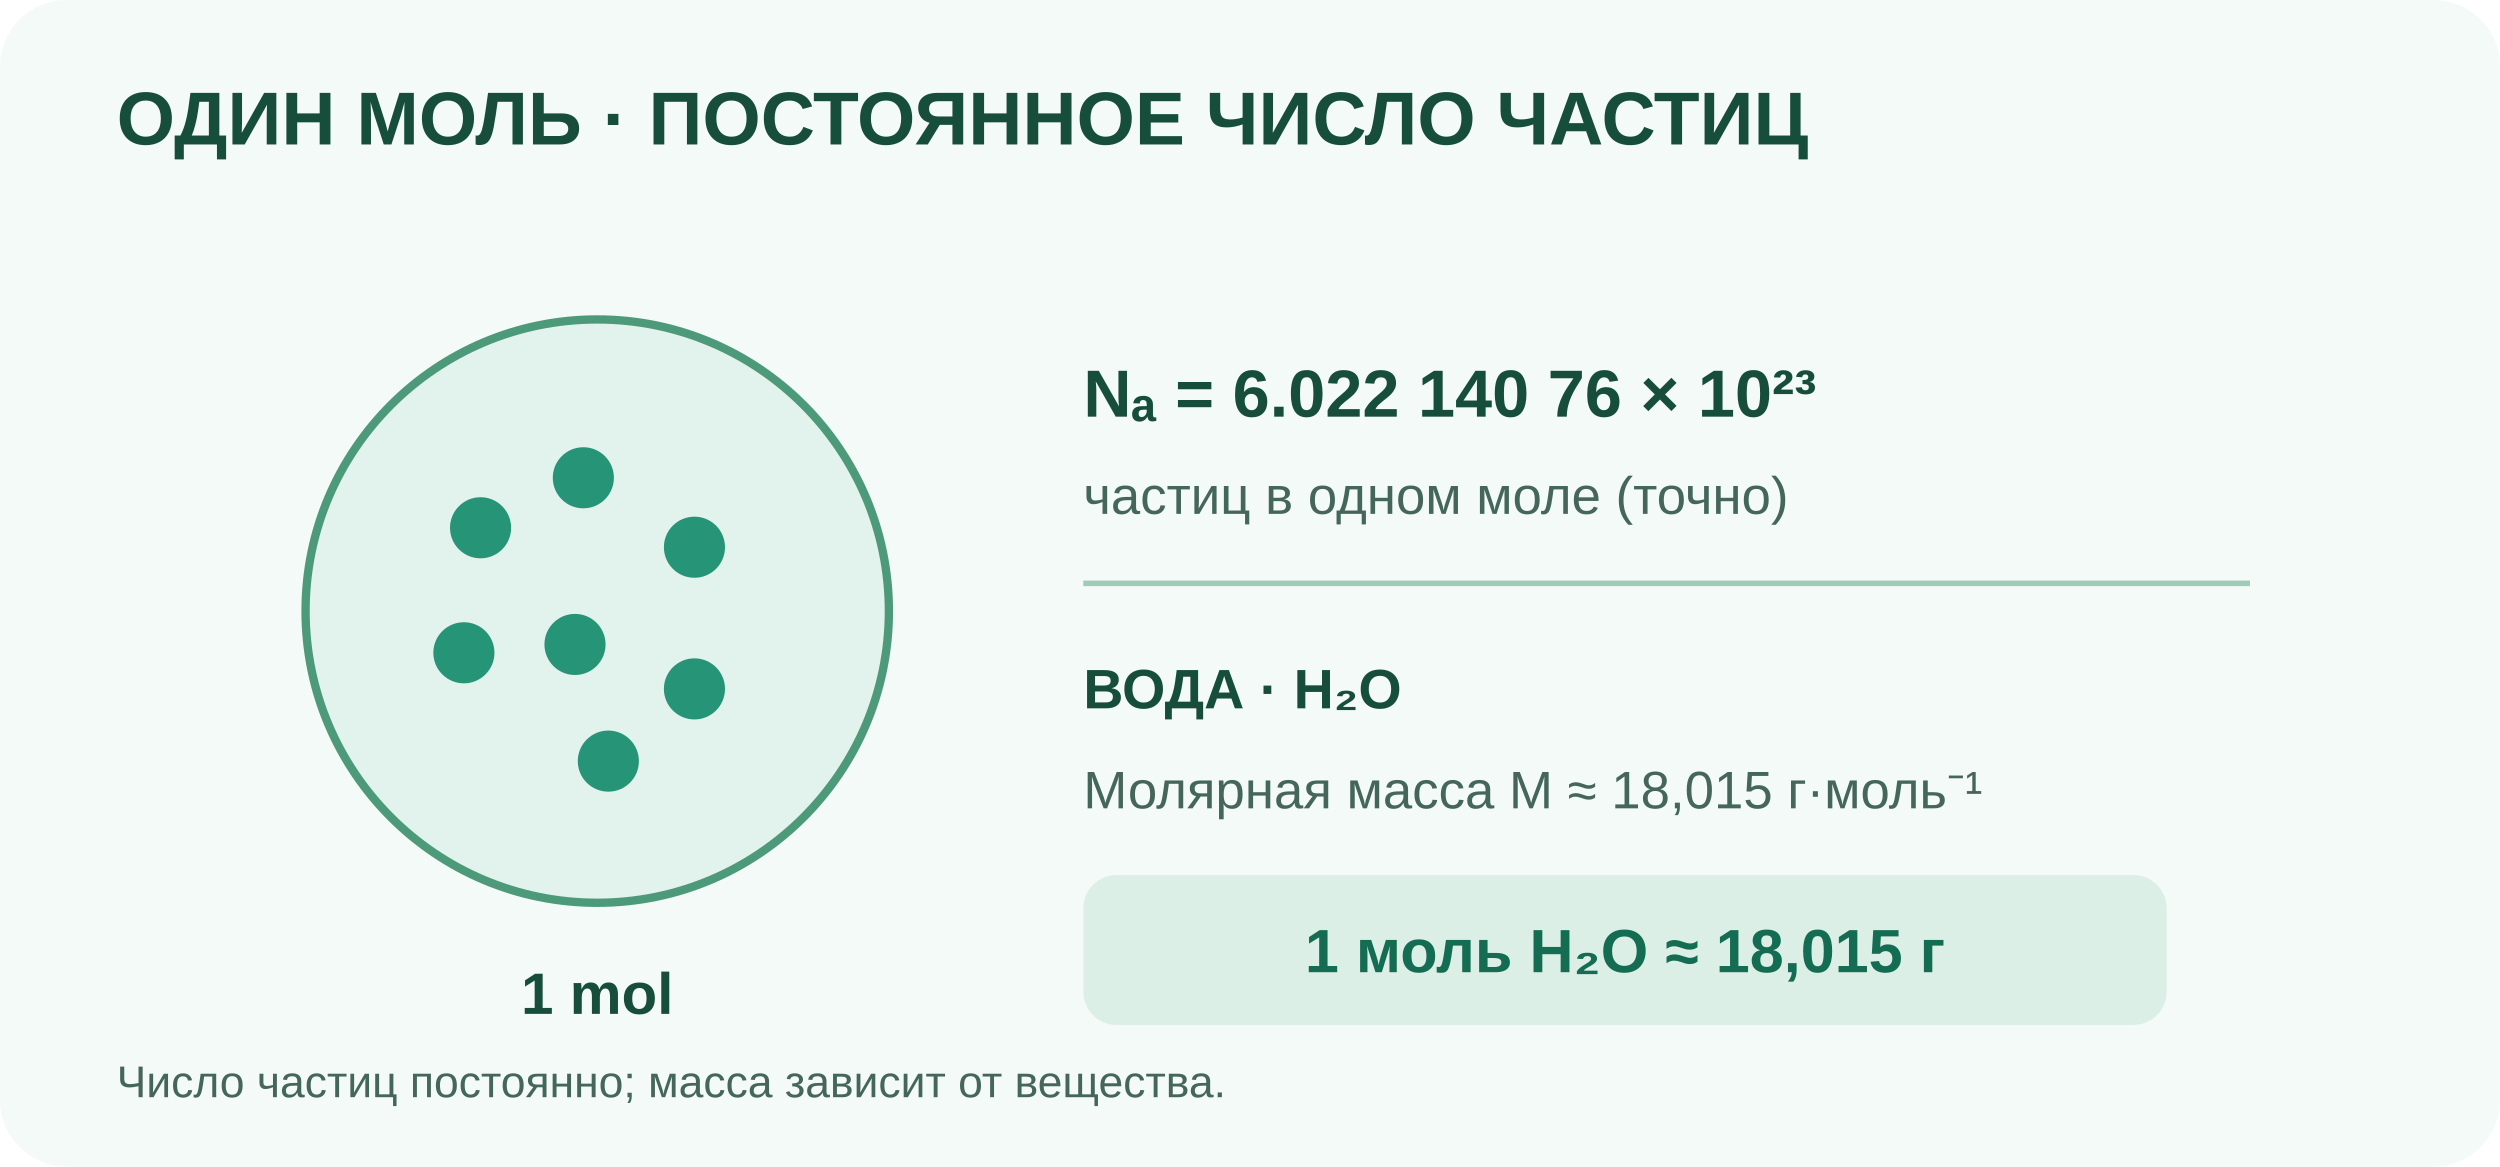
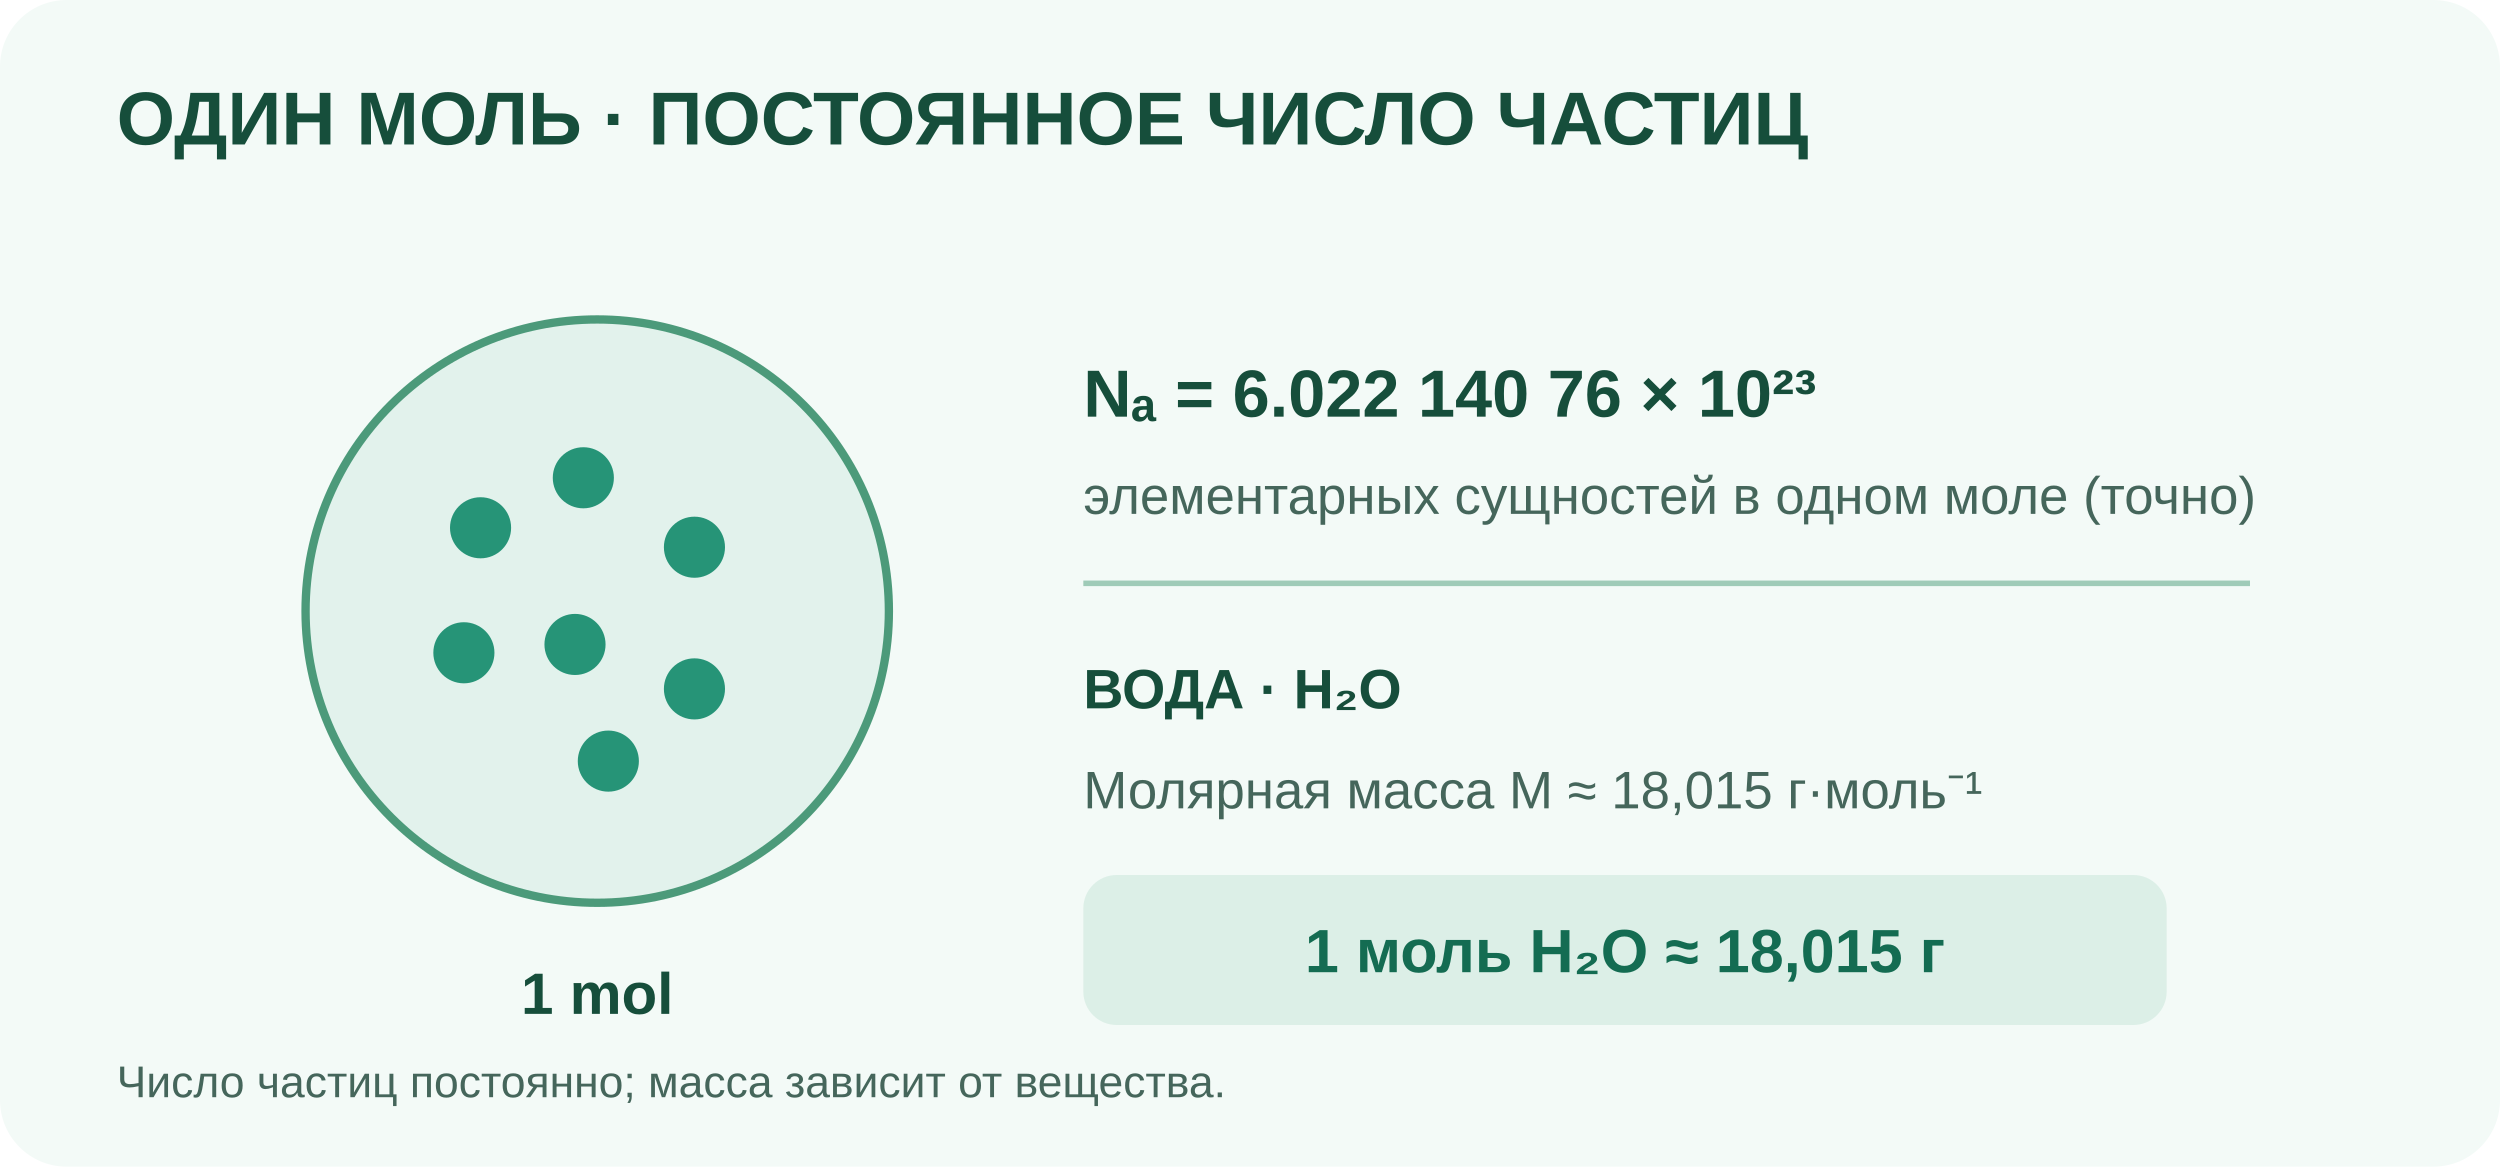
<svg xmlns="http://www.w3.org/2000/svg" viewBox="0 0 900 420" role="img" aria-labelledby="t d">
  <rect width="900" height="420" rx="24" fill="#f3faf7" />
  <text x="42" y="52" font-family="Arial" font-size="27" font-weight="700" fill="#164e3b">ОДИН МОЛЬ · ПОСТОЯННОЕ ЧИСЛО ЧАСТИЦ</text>
  <g transform="translate(215 220)">
    <circle r="105" fill="#e2f2ec" stroke="#4c9a7a" stroke-width="3" />
    <g fill="#269477">
      <circle cx="-42" cy="-30" r="11" />
      <circle cx="-5" cy="-48" r="11" />
      <circle cx="35" cy="-23" r="11" />
      <circle cx="-48" cy="15" r="11" />
      <circle cx="-8" cy="12" r="11" />
      <circle cx="35" cy="28" r="11" />
      <circle cx="4" cy="54" r="11" />
    </g>
    <text y="145" text-anchor="middle" font-family="Arial" font-size="21" font-weight="700" fill="#164e3b">1 mol</text>
  </g>
  <g font-family="Arial">
    <text x="390" y="150" font-size="24" font-weight="700" fill="#164e3b">Nₐ = 6.022 140 76 × 10²³</text>
-     <text x="390" y="185" font-size="19" fill="#45665b">частиц в одном моле (точно)</text>
+     <text x="390" y="185" font-size="19" fill="#45665b">элементарных сущностей в одном моле (точно)</text>
    <path d="M390 210 H810" stroke="#9fcbb8" stroke-width="2" />
    <text x="390" y="255" font-size="20" font-weight="700" fill="#164e3b">ВОДА · H₂O</text>
    <text x="390" y="291" font-size="19" fill="#45665b">Молярная масса M ≈ 18,015 г·моль⁻¹</text>
    <rect x="390" y="315" width="390" height="54" rx="12" fill="#dcefe7" />
    <text x="585" y="350" text-anchor="middle" font-size="22" font-weight="700" fill="#146c52">1 моль H₂O ≈ 18,015 г</text>
  </g>
  <text x="42" y="395" font-family="Arial" font-size="16" fill="#45665b">Число частиц постоянно; масса зависит от вещества.</text>
</svg>
